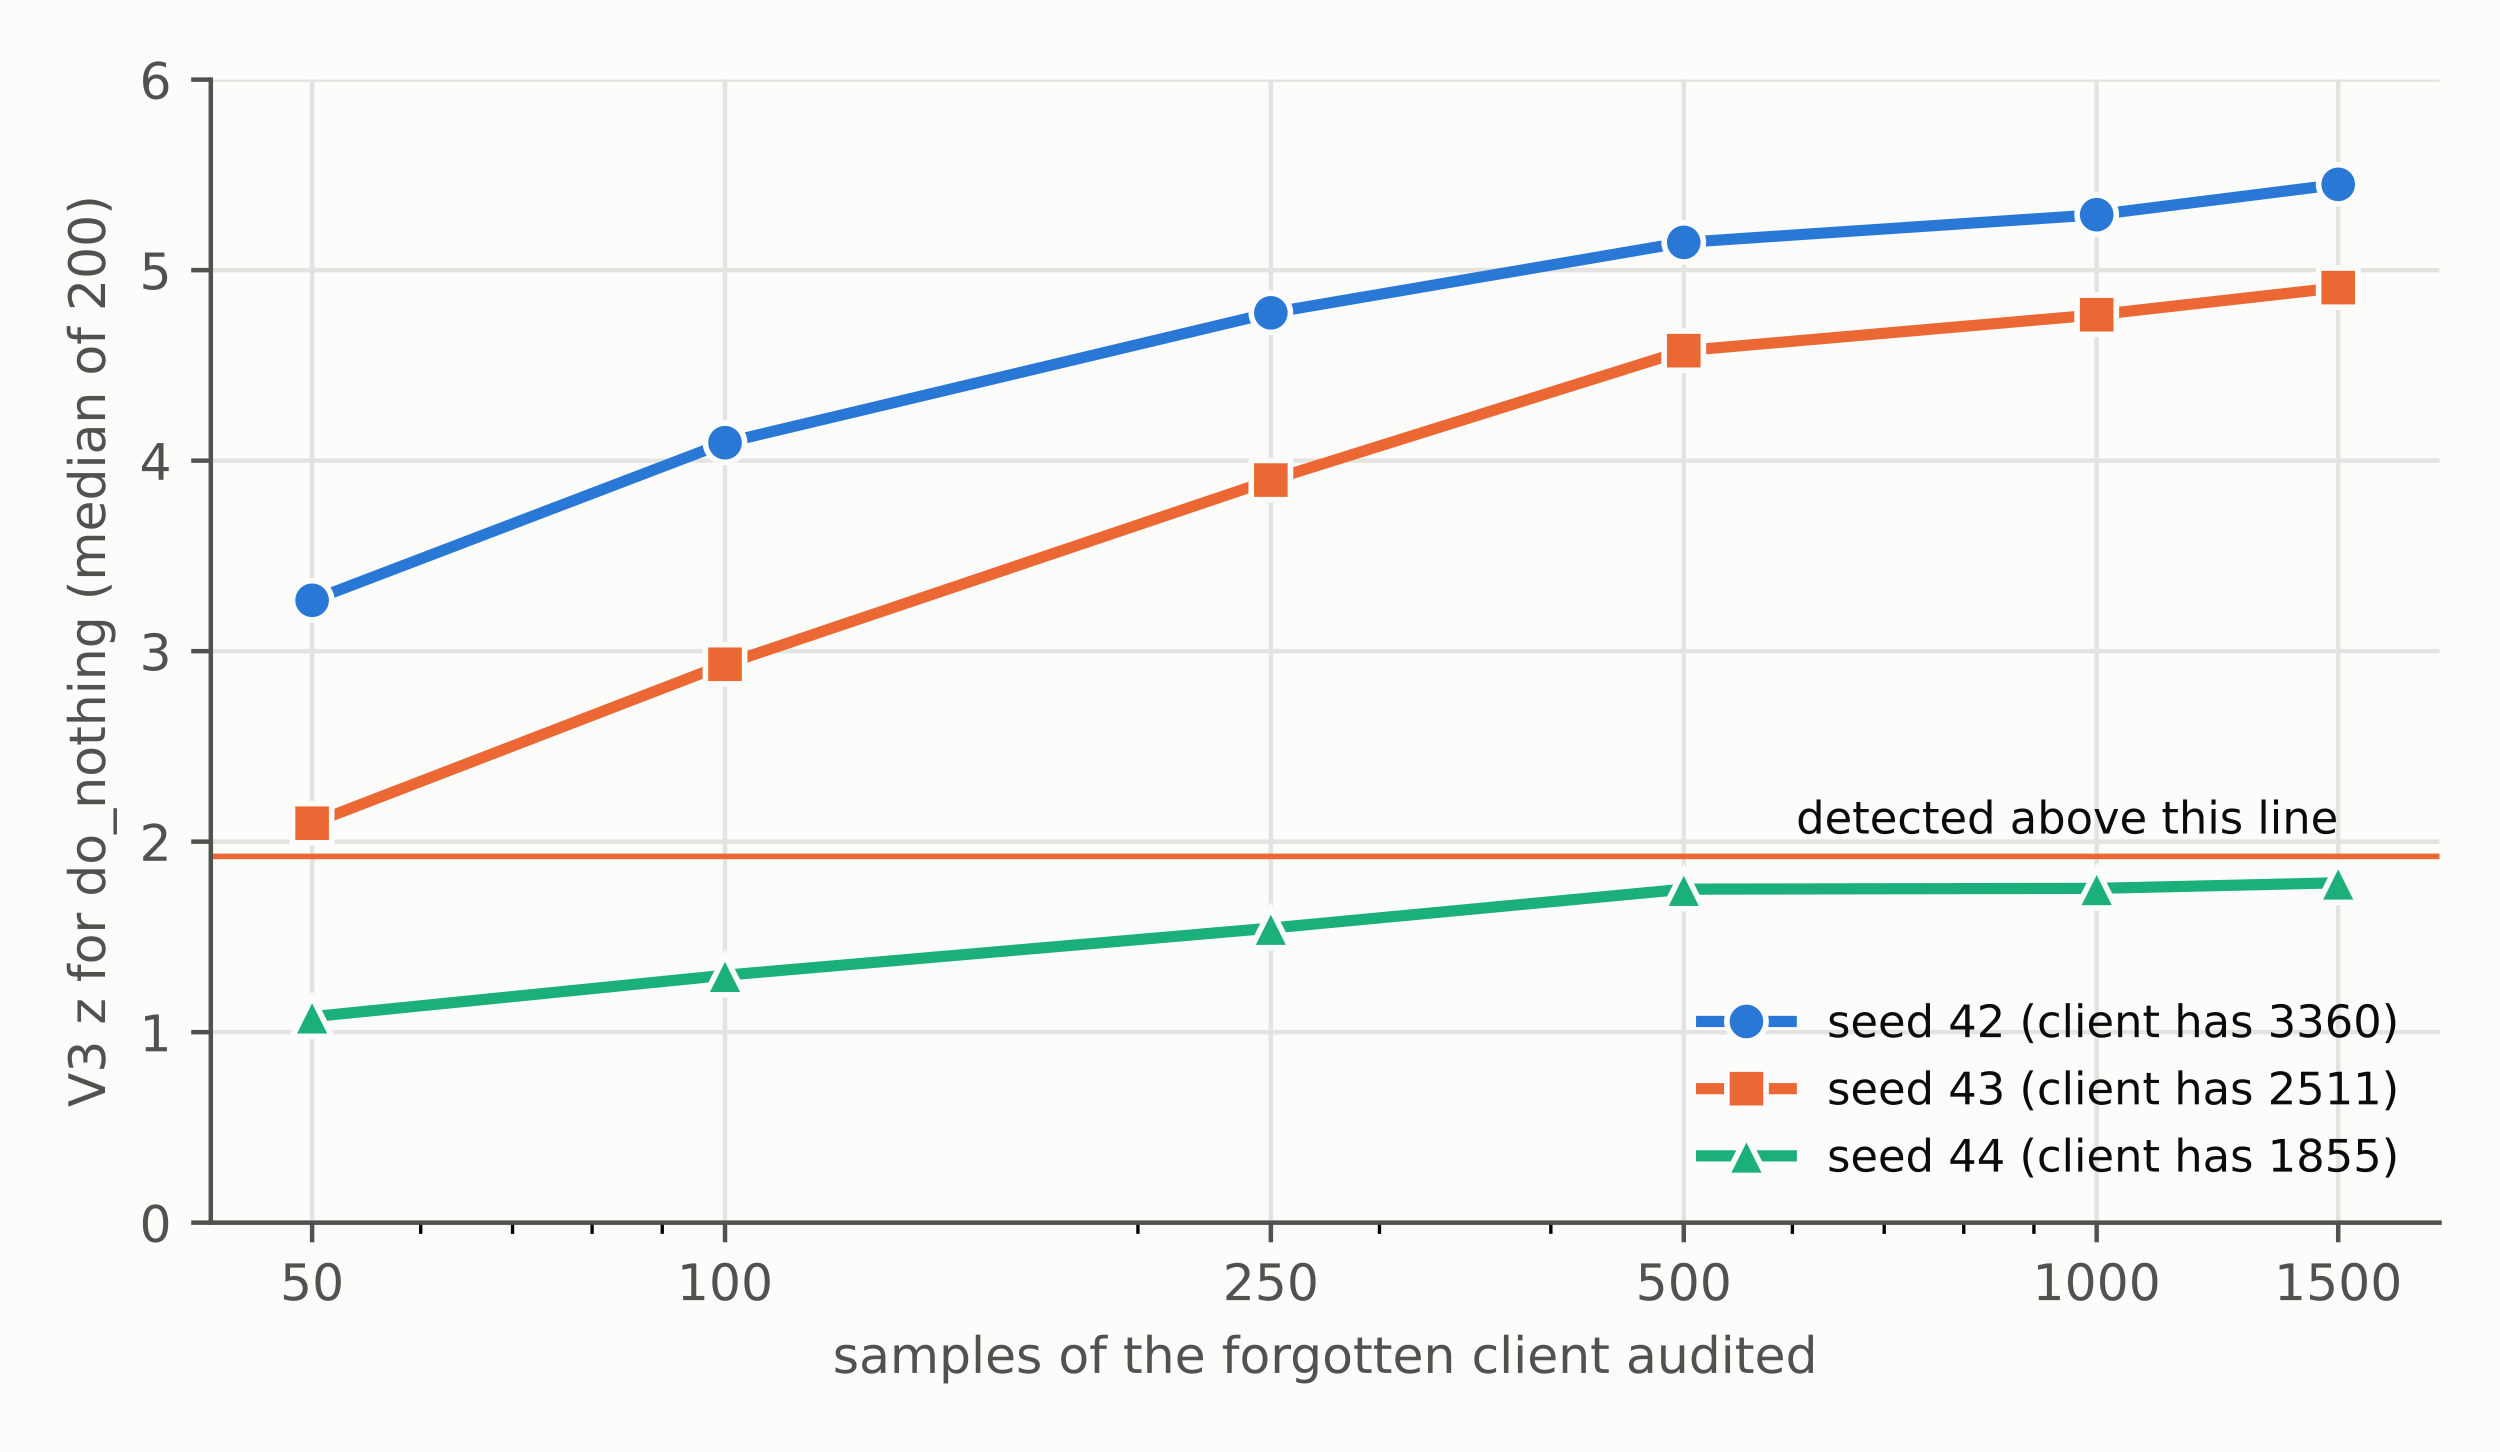
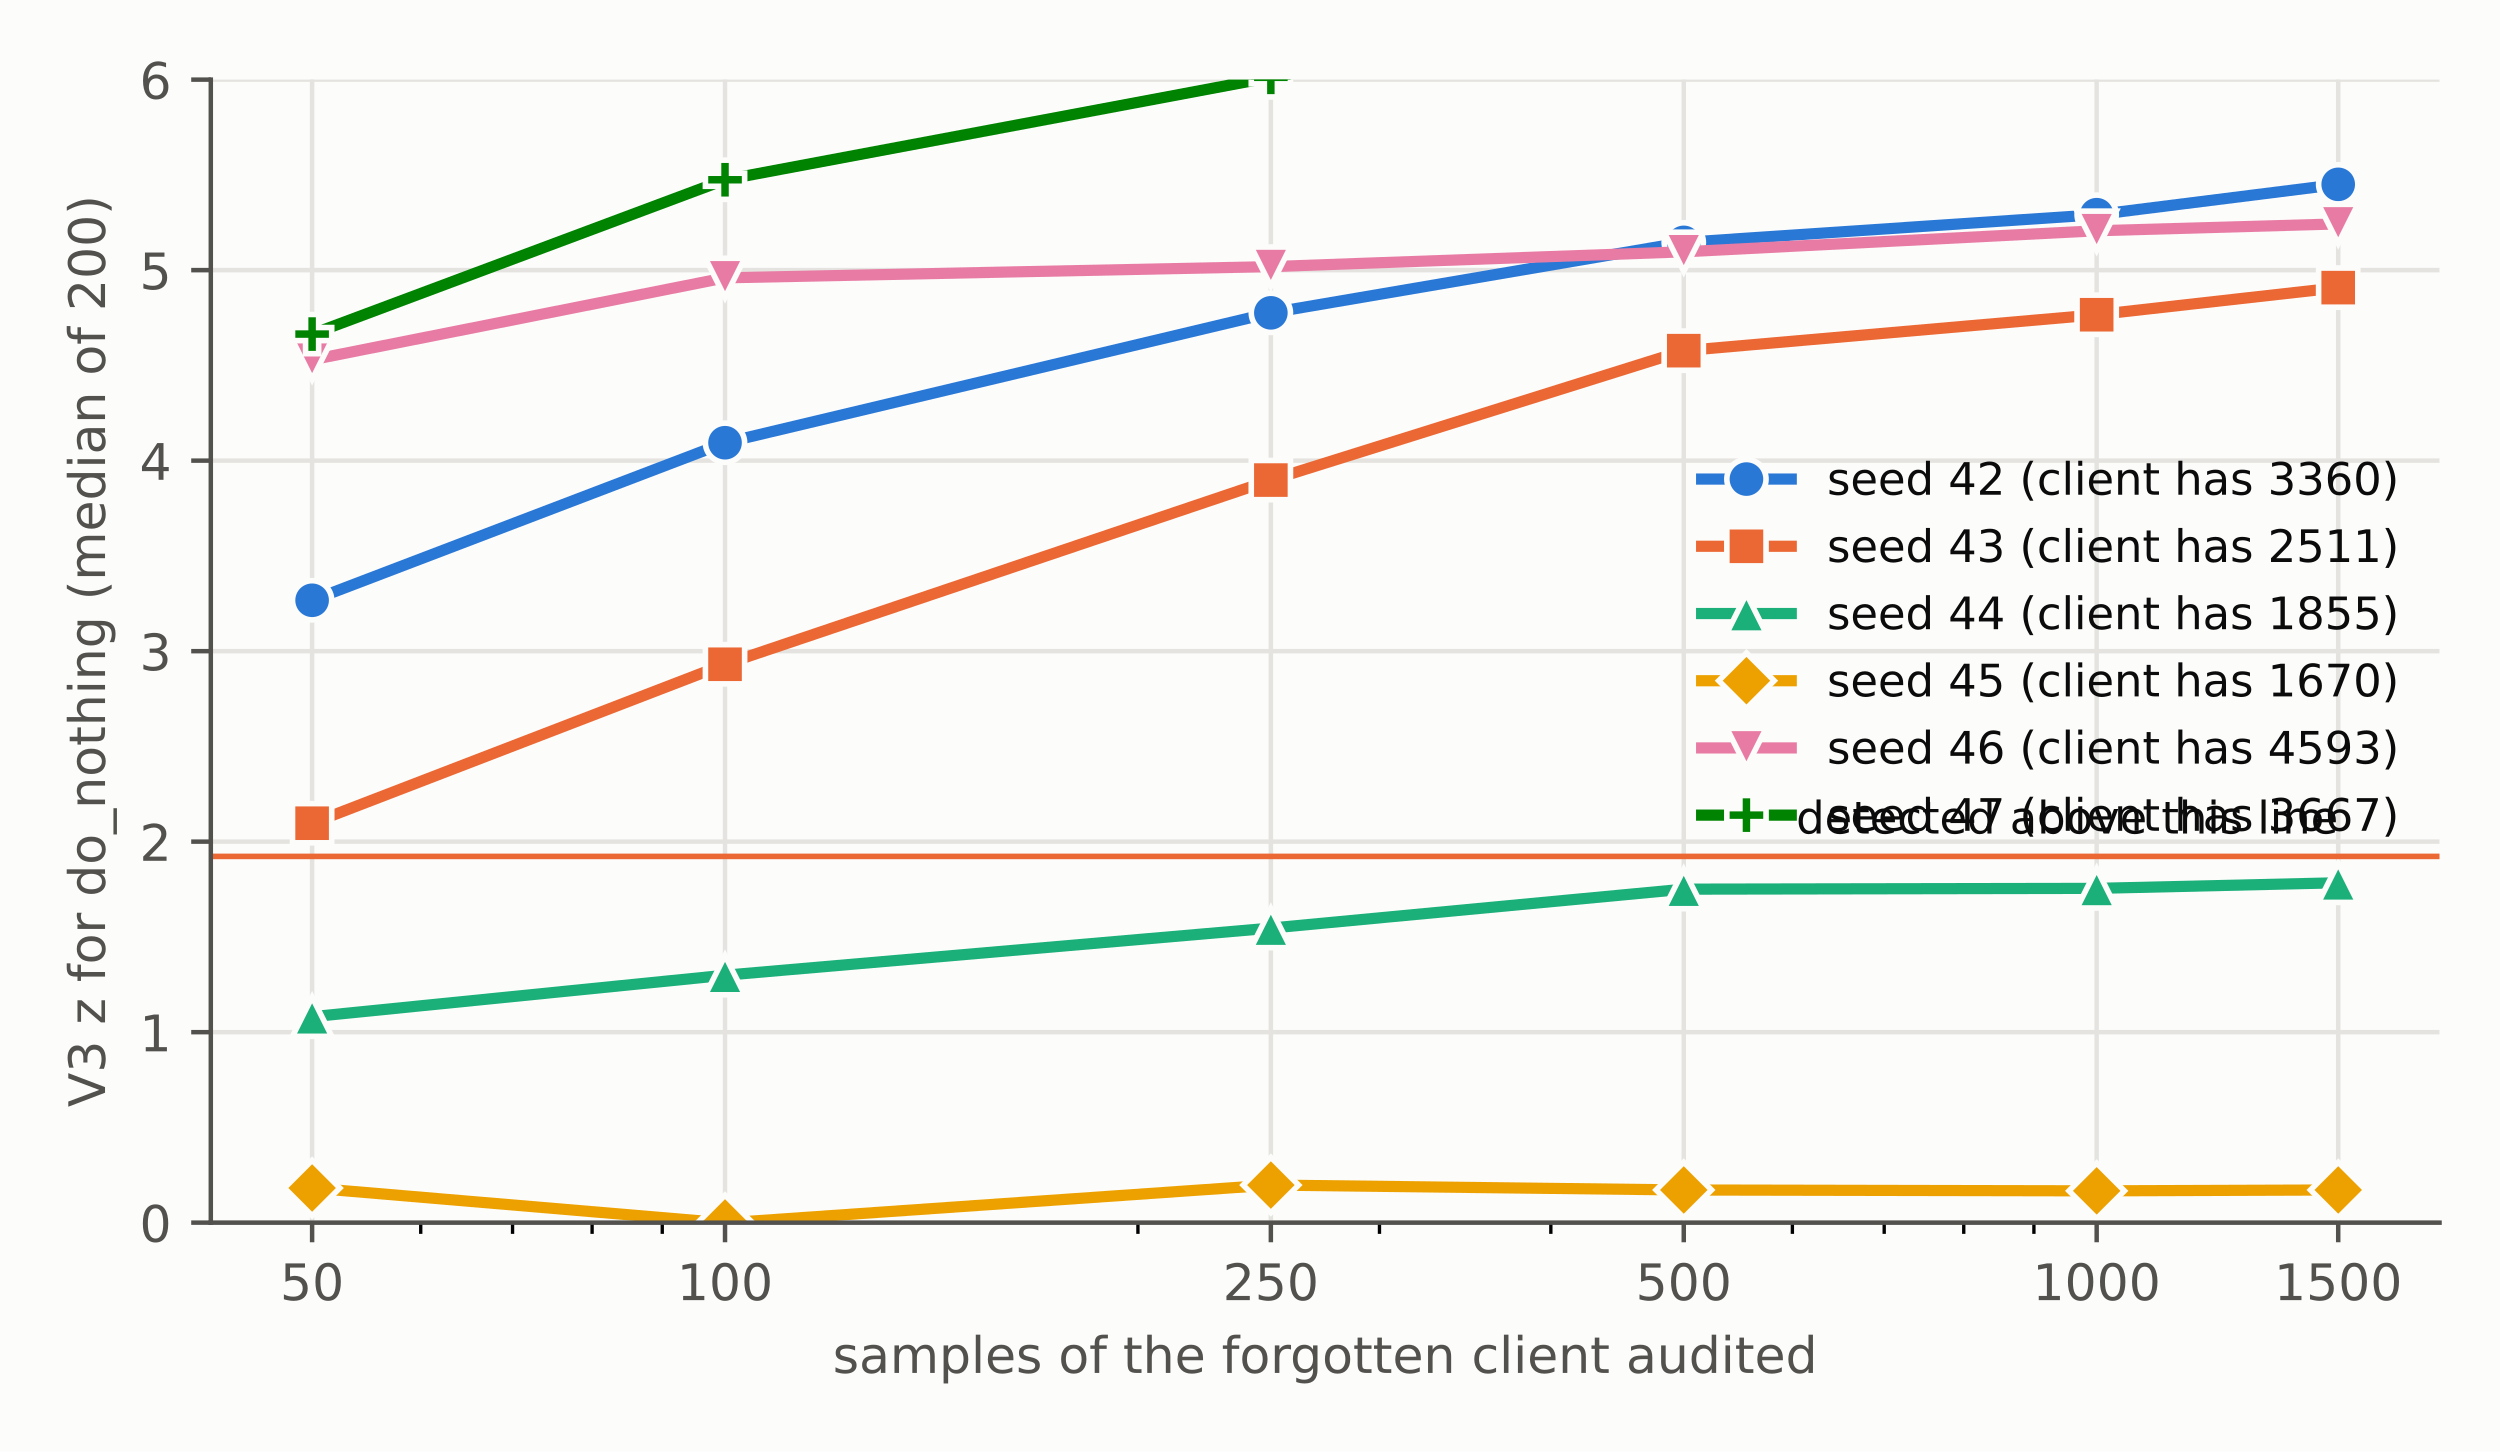
<svg xmlns="http://www.w3.org/2000/svg" xmlns:xlink="http://www.w3.org/1999/xlink" width="446.4pt" height="259.2pt" viewBox="0 0 446.4 259.2" version="1.1">
  <defs>
    <style type="text/css">*{stroke-linejoin: round; stroke-linecap: butt}</style>
  </defs>
  <g id="figure_1">
    <g id="patch_1">
      <path d="M 0 259.2  L 446.4 259.2  L 446.4 0  L 0 0  z " style="fill: #fcfcfb" />
    </g>
    <g id="axes_1">
      <g id="patch_2">
        <path d="M 37.642 218.318  L 435.6 218.318  L 435.6 14.219  L 37.642 14.219  z " style="fill: #fcfcfb" />
      </g>
      <g id="matplotlib.axis_1">
        <g id="xtick_1">
          <g id="line2d_1">
-             <path d="M 55.731 218.318  L 55.731 14.219  " clip-path="url(#p456d088f26)" style="fill: none; stroke: #e4e3df; stroke-width: 0.8; stroke-linecap: square" />
+             <path d="M 55.731 218.318  L 55.731 14.219  " clip-path="url(#pbe829becce)" style="fill: none; stroke: #e4e3df; stroke-width: 0.8; stroke-linecap: square" />
          </g>
          <g id="line2d_2">
            <defs>
-               <path id="m8c1b1ee2b7" d="M 0 0  L 0 3.5  " style="stroke: #52514e; stroke-width: 0.8" />
+               <path id="m761e1041bf" d="M 0 0  L 0 3.5  " style="stroke: #52514e; stroke-width: 0.8" />
            </defs>
            <g>
-               <use xlink:href="#m8c1b1ee2b7" x="55.731" y="218.318" style="fill: #52514e; stroke: #52514e; stroke-width: 0.8" />
+               <use xlink:href="#m761e1041bf" x="55.731" y="218.318" style="fill: #52514e; stroke: #52514e; stroke-width: 0.8" />
            </g>
          </g>
          <g id="text_1">
            <text style="font-size: 9px; font-family: 'DejaVu Sans'; text-anchor: middle; fill: #52514e" x="55.731" y="232.156" transform="rotate(-0 55.7311 232.1558)">50</text>
          </g>
        </g>
        <g id="xtick_2">
          <g id="line2d_3">
-             <path d="M 129.46 218.318  L 129.46 14.219  " clip-path="url(#p456d088f26)" style="fill: none; stroke: #e4e3df; stroke-width: 0.8; stroke-linecap: square" />
+             <path d="M 129.46 218.318  L 129.46 14.219  " clip-path="url(#pbe829becce)" style="fill: none; stroke: #e4e3df; stroke-width: 0.8; stroke-linecap: square" />
          </g>
          <g id="line2d_4">
            <g>
-               <use xlink:href="#m8c1b1ee2b7" x="129.46" y="218.318" style="fill: #52514e; stroke: #52514e; stroke-width: 0.8" />
+               <use xlink:href="#m761e1041bf" x="129.46" y="218.318" style="fill: #52514e; stroke: #52514e; stroke-width: 0.8" />
            </g>
          </g>
          <g id="text_2">
            <text style="font-size: 9px; font-family: 'DejaVu Sans'; text-anchor: middle; fill: #52514e" x="129.46" y="232.156" transform="rotate(-0 129.4601 232.1558)">100</text>
          </g>
        </g>
        <g id="xtick_3">
          <g id="line2d_5">
-             <path d="M 226.924 218.318  L 226.924 14.219  " clip-path="url(#p456d088f26)" style="fill: none; stroke: #e4e3df; stroke-width: 0.8; stroke-linecap: square" />
+             <path d="M 226.924 218.318  L 226.924 14.219  " clip-path="url(#pbe829becce)" style="fill: none; stroke: #e4e3df; stroke-width: 0.8; stroke-linecap: square" />
          </g>
          <g id="line2d_6">
            <g>
-               <use xlink:href="#m8c1b1ee2b7" x="226.924" y="218.318" style="fill: #52514e; stroke: #52514e; stroke-width: 0.8" />
+               <use xlink:href="#m761e1041bf" x="226.924" y="218.318" style="fill: #52514e; stroke: #52514e; stroke-width: 0.8" />
            </g>
          </g>
          <g id="text_3">
            <text style="font-size: 9px; font-family: 'DejaVu Sans'; text-anchor: middle; fill: #52514e" x="226.924" y="232.156" transform="rotate(-0 226.9244 232.1558)">250</text>
          </g>
        </g>
        <g id="xtick_4">
          <g id="line2d_7">
-             <path d="M 300.653 218.318  L 300.653 14.219  " clip-path="url(#p456d088f26)" style="fill: none; stroke: #e4e3df; stroke-width: 0.8; stroke-linecap: square" />
+             <path d="M 300.653 218.318  L 300.653 14.219  " clip-path="url(#pbe829becce)" style="fill: none; stroke: #e4e3df; stroke-width: 0.8; stroke-linecap: square" />
          </g>
          <g id="line2d_8">
            <g>
-               <use xlink:href="#m8c1b1ee2b7" x="300.653" y="218.318" style="fill: #52514e; stroke: #52514e; stroke-width: 0.8" />
+               <use xlink:href="#m761e1041bf" x="300.653" y="218.318" style="fill: #52514e; stroke: #52514e; stroke-width: 0.8" />
            </g>
          </g>
          <g id="text_4">
            <text style="font-size: 9px; font-family: 'DejaVu Sans'; text-anchor: middle; fill: #52514e" x="300.653" y="232.156" transform="rotate(-0 300.6534 232.1558)">500</text>
          </g>
        </g>
        <g id="xtick_5">
          <g id="line2d_9">
-             <path d="M 374.382 218.318  L 374.382 14.219  " clip-path="url(#p456d088f26)" style="fill: none; stroke: #e4e3df; stroke-width: 0.8; stroke-linecap: square" />
+             <path d="M 374.382 218.318  L 374.382 14.219  " clip-path="url(#pbe829becce)" style="fill: none; stroke: #e4e3df; stroke-width: 0.8; stroke-linecap: square" />
          </g>
          <g id="line2d_10">
            <g>
-               <use xlink:href="#m8c1b1ee2b7" x="374.382" y="218.318" style="fill: #52514e; stroke: #52514e; stroke-width: 0.8" />
+               <use xlink:href="#m761e1041bf" x="374.382" y="218.318" style="fill: #52514e; stroke: #52514e; stroke-width: 0.8" />
            </g>
          </g>
          <g id="text_5">
            <text style="font-size: 9px; font-family: 'DejaVu Sans'; text-anchor: middle; fill: #52514e" x="374.382" y="232.156" transform="rotate(-0 374.3823 232.1558)">1000</text>
          </g>
        </g>
        <g id="xtick_6">
          <g id="line2d_11">
-             <path d="M 417.511 218.318  L 417.511 14.219  " clip-path="url(#p456d088f26)" style="fill: none; stroke: #e4e3df; stroke-width: 0.8; stroke-linecap: square" />
+             <path d="M 417.511 218.318  L 417.511 14.219  " clip-path="url(#pbe829becce)" style="fill: none; stroke: #e4e3df; stroke-width: 0.8; stroke-linecap: square" />
          </g>
          <g id="line2d_12">
            <g>
-               <use xlink:href="#m8c1b1ee2b7" x="417.511" y="218.318" style="fill: #52514e; stroke: #52514e; stroke-width: 0.8" />
+               <use xlink:href="#m761e1041bf" x="417.511" y="218.318" style="fill: #52514e; stroke: #52514e; stroke-width: 0.8" />
            </g>
          </g>
          <g id="text_6">
            <text style="font-size: 9px; font-family: 'DejaVu Sans'; text-anchor: middle; fill: #52514e" x="417.511" y="232.156" transform="rotate(-0 417.511 232.1558)">1500</text>
          </g>
        </g>
        <g id="xtick_7">
          <g id="line2d_13">
            <defs>
-               <path id="md88219c2c3" d="M 0 0  L 0 2  " style="stroke: #000000; stroke-width: 0.6" />
+               <path id="m1c2b9c9123" d="M 0 0  L 0 2  " style="stroke: #000000; stroke-width: 0.6" />
            </defs>
            <g>
-               <use xlink:href="#md88219c2c3" x="75.124" y="218.318" style="stroke: #000000; stroke-width: 0.6" />
+               <use xlink:href="#m1c2b9c9123" x="75.124" y="218.318" style="stroke: #000000; stroke-width: 0.6" />
            </g>
          </g>
        </g>
        <g id="xtick_8">
          <g id="line2d_14">
            <g>
-               <use xlink:href="#md88219c2c3" x="91.521" y="218.318" style="stroke: #000000; stroke-width: 0.6" />
+               <use xlink:href="#m1c2b9c9123" x="91.521" y="218.318" style="stroke: #000000; stroke-width: 0.6" />
            </g>
          </g>
        </g>
        <g id="xtick_9">
          <g id="line2d_15">
            <g>
-               <use xlink:href="#md88219c2c3" x="105.725" y="218.318" style="stroke: #000000; stroke-width: 0.6" />
+               <use xlink:href="#m1c2b9c9123" x="105.725" y="218.318" style="stroke: #000000; stroke-width: 0.6" />
            </g>
          </g>
        </g>
        <g id="xtick_10">
          <g id="line2d_16">
            <g>
-               <use xlink:href="#md88219c2c3" x="118.253" y="218.318" style="stroke: #000000; stroke-width: 0.6" />
+               <use xlink:href="#m1c2b9c9123" x="118.253" y="218.318" style="stroke: #000000; stroke-width: 0.6" />
            </g>
          </g>
        </g>
        <g id="xtick_11">
          <g id="line2d_17">
            <g>
-               <use xlink:href="#md88219c2c3" x="203.189" y="218.318" style="stroke: #000000; stroke-width: 0.6" />
+               <use xlink:href="#m1c2b9c9123" x="203.189" y="218.318" style="stroke: #000000; stroke-width: 0.6" />
            </g>
          </g>
        </g>
        <g id="xtick_12">
          <g id="line2d_18">
            <g>
-               <use xlink:href="#md88219c2c3" x="246.318" y="218.318" style="stroke: #000000; stroke-width: 0.6" />
+               <use xlink:href="#m1c2b9c9123" x="246.318" y="218.318" style="stroke: #000000; stroke-width: 0.6" />
            </g>
          </g>
        </g>
        <g id="xtick_13">
          <g id="line2d_19">
            <g>
-               <use xlink:href="#md88219c2c3" x="276.918" y="218.318" style="stroke: #000000; stroke-width: 0.6" />
+               <use xlink:href="#m1c2b9c9123" x="276.918" y="218.318" style="stroke: #000000; stroke-width: 0.6" />
            </g>
          </g>
        </g>
        <g id="xtick_14">
          <g id="line2d_20">
            <g>
-               <use xlink:href="#md88219c2c3" x="320.047" y="218.318" style="stroke: #000000; stroke-width: 0.6" />
+               <use xlink:href="#m1c2b9c9123" x="320.047" y="218.318" style="stroke: #000000; stroke-width: 0.6" />
            </g>
          </g>
        </g>
        <g id="xtick_15">
          <g id="line2d_21">
            <g>
-               <use xlink:href="#md88219c2c3" x="336.443" y="218.318" style="stroke: #000000; stroke-width: 0.6" />
+               <use xlink:href="#m1c2b9c9123" x="336.443" y="218.318" style="stroke: #000000; stroke-width: 0.6" />
            </g>
          </g>
        </g>
        <g id="xtick_16">
          <g id="line2d_22">
            <g>
-               <use xlink:href="#md88219c2c3" x="350.647" y="218.318" style="stroke: #000000; stroke-width: 0.6" />
+               <use xlink:href="#m1c2b9c9123" x="350.647" y="218.318" style="stroke: #000000; stroke-width: 0.6" />
            </g>
          </g>
        </g>
        <g id="xtick_17">
          <g id="line2d_23">
            <g>
-               <use xlink:href="#md88219c2c3" x="363.175" y="218.318" style="stroke: #000000; stroke-width: 0.6" />
+               <use xlink:href="#m1c2b9c9123" x="363.175" y="218.318" style="stroke: #000000; stroke-width: 0.6" />
            </g>
          </g>
        </g>
        <g id="text_7">
          <text style="font-size: 9px; font-family: 'DejaVu Sans'; text-anchor: middle; fill: #52514e" x="236.621" y="245.156" transform="rotate(-0 236.6211 245.1565)">samples of the forgotten client audited</text>
        </g>
      </g>
      <g id="matplotlib.axis_2">
        <g id="ytick_1">
          <g id="line2d_24">
-             <path d="M 37.642 218.318  L 435.6 218.318  " clip-path="url(#p456d088f26)" style="fill: none; stroke: #e4e3df; stroke-width: 0.8; stroke-linecap: square" />
+             <path d="M 37.642 218.318  L 435.6 218.318  " clip-path="url(#pbe829becce)" style="fill: none; stroke: #e4e3df; stroke-width: 0.8; stroke-linecap: square" />
          </g>
          <g id="line2d_25">
            <defs>
-               <path id="m68ddbbde58" d="M 0 0  L -3.5 0  " style="stroke: #52514e; stroke-width: 0.8" />
+               <path id="ma93db9cdf0" d="M 0 0  L -3.5 0  " style="stroke: #52514e; stroke-width: 0.8" />
            </defs>
            <g>
-               <use xlink:href="#m68ddbbde58" x="37.642" y="218.318" style="fill: #52514e; stroke: #52514e; stroke-width: 0.8" />
+               <use xlink:href="#ma93db9cdf0" x="37.642" y="218.318" style="fill: #52514e; stroke: #52514e; stroke-width: 0.8" />
            </g>
          </g>
          <g id="text_8">
            <text style="font-size: 9px; font-family: 'DejaVu Sans'; text-anchor: end; fill: #52514e" x="30.642" y="221.737" transform="rotate(-0 30.64211 221.7368)">0</text>
          </g>
        </g>
        <g id="ytick_2">
          <g id="line2d_26">
-             <path d="M 37.642 184.301  L 435.6 184.301  " clip-path="url(#p456d088f26)" style="fill: none; stroke: #e4e3df; stroke-width: 0.8; stroke-linecap: square" />
+             <path d="M 37.642 184.301  L 435.6 184.301  " clip-path="url(#pbe829becce)" style="fill: none; stroke: #e4e3df; stroke-width: 0.8; stroke-linecap: square" />
          </g>
          <g id="line2d_27">
            <g>
-               <use xlink:href="#m68ddbbde58" x="37.642" y="184.301" style="fill: #52514e; stroke: #52514e; stroke-width: 0.8" />
+               <use xlink:href="#ma93db9cdf0" x="37.642" y="184.301" style="fill: #52514e; stroke: #52514e; stroke-width: 0.8" />
            </g>
          </g>
          <g id="text_9">
            <text style="font-size: 9px; font-family: 'DejaVu Sans'; text-anchor: end; fill: #52514e" x="30.642" y="187.72" transform="rotate(-0 30.64211 187.7203)">1</text>
          </g>
        </g>
        <g id="ytick_3">
          <g id="line2d_28">
-             <path d="M 37.642 150.285  L 435.6 150.285  " clip-path="url(#p456d088f26)" style="fill: none; stroke: #e4e3df; stroke-width: 0.8; stroke-linecap: square" />
+             <path d="M 37.642 150.285  L 435.6 150.285  " clip-path="url(#pbe829becce)" style="fill: none; stroke: #e4e3df; stroke-width: 0.8; stroke-linecap: square" />
          </g>
          <g id="line2d_29">
            <g>
-               <use xlink:href="#m68ddbbde58" x="37.642" y="150.285" style="fill: #52514e; stroke: #52514e; stroke-width: 0.8" />
+               <use xlink:href="#ma93db9cdf0" x="37.642" y="150.285" style="fill: #52514e; stroke: #52514e; stroke-width: 0.8" />
            </g>
          </g>
          <g id="text_10">
            <text style="font-size: 9px; font-family: 'DejaVu Sans'; text-anchor: end; fill: #52514e" x="30.642" y="153.704" transform="rotate(-0 30.64211 153.7039)">2</text>
          </g>
        </g>
        <g id="ytick_4">
          <g id="line2d_30">
-             <path d="M 37.642 116.268  L 435.6 116.268  " clip-path="url(#p456d088f26)" style="fill: none; stroke: #e4e3df; stroke-width: 0.8; stroke-linecap: square" />
+             <path d="M 37.642 116.268  L 435.6 116.268  " clip-path="url(#pbe829becce)" style="fill: none; stroke: #e4e3df; stroke-width: 0.8; stroke-linecap: square" />
          </g>
          <g id="line2d_31">
            <g>
-               <use xlink:href="#m68ddbbde58" x="37.642" y="116.268" style="fill: #52514e; stroke: #52514e; stroke-width: 0.8" />
+               <use xlink:href="#ma93db9cdf0" x="37.642" y="116.268" style="fill: #52514e; stroke: #52514e; stroke-width: 0.8" />
            </g>
          </g>
          <g id="text_11">
            <text style="font-size: 9px; font-family: 'DejaVu Sans'; text-anchor: end; fill: #52514e" x="30.642" y="119.687" transform="rotate(-0 30.64211 119.6874)">3</text>
          </g>
        </g>
        <g id="ytick_5">
          <g id="line2d_32">
-             <path d="M 37.642 82.252  L 435.6 82.252  " clip-path="url(#p456d088f26)" style="fill: none; stroke: #e4e3df; stroke-width: 0.8; stroke-linecap: square" />
+             <path d="M 37.642 82.252  L 435.6 82.252  " clip-path="url(#pbe829becce)" style="fill: none; stroke: #e4e3df; stroke-width: 0.8; stroke-linecap: square" />
          </g>
          <g id="line2d_33">
            <g>
-               <use xlink:href="#m68ddbbde58" x="37.642" y="82.252" style="fill: #52514e; stroke: #52514e; stroke-width: 0.8" />
+               <use xlink:href="#ma93db9cdf0" x="37.642" y="82.252" style="fill: #52514e; stroke: #52514e; stroke-width: 0.8" />
            </g>
          </g>
          <g id="text_12">
            <text style="font-size: 9px; font-family: 'DejaVu Sans'; text-anchor: end; fill: #52514e" x="30.642" y="85.671" transform="rotate(-0 30.64211 85.67087)">4</text>
          </g>
        </g>
        <g id="ytick_6">
          <g id="line2d_34">
-             <path d="M 37.642 48.235  L 435.6 48.235  " clip-path="url(#p456d088f26)" style="fill: none; stroke: #e4e3df; stroke-width: 0.8; stroke-linecap: square" />
+             <path d="M 37.642 48.235  L 435.6 48.235  " clip-path="url(#pbe829becce)" style="fill: none; stroke: #e4e3df; stroke-width: 0.8; stroke-linecap: square" />
          </g>
          <g id="line2d_35">
            <g>
-               <use xlink:href="#m68ddbbde58" x="37.642" y="48.235" style="fill: #52514e; stroke: #52514e; stroke-width: 0.8" />
+               <use xlink:href="#ma93db9cdf0" x="37.642" y="48.235" style="fill: #52514e; stroke: #52514e; stroke-width: 0.8" />
            </g>
          </g>
          <g id="text_13">
            <text style="font-size: 9px; font-family: 'DejaVu Sans'; text-anchor: end; fill: #52514e" x="30.642" y="51.654" transform="rotate(-0 30.64211 51.65438)">5</text>
          </g>
        </g>
        <g id="ytick_7">
          <g id="line2d_36">
-             <path d="M 37.642 14.219  L 435.6 14.219  " clip-path="url(#p456d088f26)" style="fill: none; stroke: #e4e3df; stroke-width: 0.8; stroke-linecap: square" />
+             <path d="M 37.642 14.219  L 435.6 14.219  " clip-path="url(#pbe829becce)" style="fill: none; stroke: #e4e3df; stroke-width: 0.8; stroke-linecap: square" />
          </g>
          <g id="line2d_37">
            <g>
-               <use xlink:href="#m68ddbbde58" x="37.642" y="14.219" style="fill: #52514e; stroke: #52514e; stroke-width: 0.8" />
+               <use xlink:href="#ma93db9cdf0" x="37.642" y="14.219" style="fill: #52514e; stroke: #52514e; stroke-width: 0.8" />
            </g>
          </g>
          <g id="text_14">
            <text style="font-size: 9px; font-family: 'DejaVu Sans'; text-anchor: end; fill: #52514e" x="30.642" y="17.638" transform="rotate(-0 30.64211 17.63789)">6</text>
          </g>
        </g>
        <g id="text_15">
          <text style="font-size: 9px; font-family: 'DejaVu Sans'; text-anchor: middle; fill: #52514e" x="18.754" y="116.268" transform="rotate(-90 18.75375 116.2684)">V3 z for do_nothing (median of 200)</text>
        </g>
      </g>
      <g id="line2d_38">
-         <path d="M 55.731 107.187  L 129.46 79.053  L 226.924 55.86  L 300.653 43.279  L 374.382 38.335  L 417.511 32.919  " clip-path="url(#p456d088f26)" style="fill: none; stroke: #2a78d6; stroke-width: 2; stroke-linecap: square" />
-         <defs>
-           <path id="mebdeb863cf" d="M 0 3.5  C 0.928 3.5 1.819 3.131 2.475 2.475  C 3.131 1.819 3.5 0.928 3.5 0  C 3.5 -0.928 3.131 -1.819 2.475 -2.475  C 1.819 -3.131 0.928 -3.5 0 -3.5  C -0.928 -3.5 -1.819 -3.131 -2.475 -2.475  C -3.131 -1.819 -3.5 -0.928 -3.5 0  C -3.5 0.928 -3.131 1.819 -2.475 2.475  C -1.819 3.131 -0.928 3.5 0 3.5  z " style="stroke: #fcfcfb" />
-         </defs>
-         <g clip-path="url(#p456d088f26)">
-           <use xlink:href="#mebdeb863cf" x="55.731" y="107.187" style="fill: #2a78d6; stroke: #fcfcfb" />
-           <use xlink:href="#mebdeb863cf" x="129.46" y="79.053" style="fill: #2a78d6; stroke: #fcfcfb" />
-           <use xlink:href="#mebdeb863cf" x="226.924" y="55.86" style="fill: #2a78d6; stroke: #fcfcfb" />
-           <use xlink:href="#mebdeb863cf" x="300.653" y="43.279" style="fill: #2a78d6; stroke: #fcfcfb" />
-           <use xlink:href="#mebdeb863cf" x="374.382" y="38.335" style="fill: #2a78d6; stroke: #fcfcfb" />
-           <use xlink:href="#mebdeb863cf" x="417.511" y="32.919" style="fill: #2a78d6; stroke: #fcfcfb" />
+         <path d="M 55.731 107.187  L 129.46 79.053  L 226.924 55.86  L 300.653 43.279  L 374.382 38.335  L 417.511 32.919  " clip-path="url(#pbe829becce)" style="fill: none; stroke: #2a78d6; stroke-width: 2; stroke-linecap: square" />
+         <defs>
+           <path id="m6eac8f823f" d="M 0 3.5  C 0.928 3.5 1.819 3.131 2.475 2.475  C 3.131 1.819 3.5 0.928 3.5 0  C 3.5 -0.928 3.131 -1.819 2.475 -2.475  C 1.819 -3.131 0.928 -3.5 0 -3.5  C -0.928 -3.5 -1.819 -3.131 -2.475 -2.475  C -3.131 -1.819 -3.5 -0.928 -3.5 0  C -3.5 0.928 -3.131 1.819 -2.475 2.475  C -1.819 3.131 -0.928 3.5 0 3.5  z " style="stroke: #fcfcfb" />
+         </defs>
+         <g clip-path="url(#pbe829becce)">
+           <use xlink:href="#m6eac8f823f" x="55.731" y="107.187" style="fill: #2a78d6; stroke: #fcfcfb" />
+           <use xlink:href="#m6eac8f823f" x="129.46" y="79.053" style="fill: #2a78d6; stroke: #fcfcfb" />
+           <use xlink:href="#m6eac8f823f" x="226.924" y="55.86" style="fill: #2a78d6; stroke: #fcfcfb" />
+           <use xlink:href="#m6eac8f823f" x="300.653" y="43.279" style="fill: #2a78d6; stroke: #fcfcfb" />
+           <use xlink:href="#m6eac8f823f" x="374.382" y="38.335" style="fill: #2a78d6; stroke: #fcfcfb" />
+           <use xlink:href="#m6eac8f823f" x="417.511" y="32.919" style="fill: #2a78d6; stroke: #fcfcfb" />
        </g>
      </g>
      <g id="line2d_39">
-         <path d="M 55.731 146.994  L 129.46 118.609  L 226.924 85.723  L 300.653 62.616  L 374.382 56.2  L 417.511 51.358  " clip-path="url(#p456d088f26)" style="fill: none; stroke: #eb6834; stroke-width: 2; stroke-linecap: square" />
-         <defs>
-           <path id="m0a31fcf5c6" d="M -3.5 3.5  L 3.5 3.5  L 3.5 -3.5  L -3.5 -3.5  z " style="stroke: #fcfcfb; stroke-linejoin: miter" />
-         </defs>
-         <g clip-path="url(#p456d088f26)">
-           <use xlink:href="#m0a31fcf5c6" x="55.731" y="146.994" style="fill: #eb6834; stroke: #fcfcfb; stroke-linejoin: miter" />
-           <use xlink:href="#m0a31fcf5c6" x="129.46" y="118.609" style="fill: #eb6834; stroke: #fcfcfb; stroke-linejoin: miter" />
-           <use xlink:href="#m0a31fcf5c6" x="226.924" y="85.723" style="fill: #eb6834; stroke: #fcfcfb; stroke-linejoin: miter" />
-           <use xlink:href="#m0a31fcf5c6" x="300.653" y="62.616" style="fill: #eb6834; stroke: #fcfcfb; stroke-linejoin: miter" />
-           <use xlink:href="#m0a31fcf5c6" x="374.382" y="56.2" style="fill: #eb6834; stroke: #fcfcfb; stroke-linejoin: miter" />
-           <use xlink:href="#m0a31fcf5c6" x="417.511" y="51.358" style="fill: #eb6834; stroke: #fcfcfb; stroke-linejoin: miter" />
+         <path d="M 55.731 146.994  L 129.46 118.609  L 226.924 85.723  L 300.653 62.616  L 374.382 56.2  L 417.511 51.358  " clip-path="url(#pbe829becce)" style="fill: none; stroke: #eb6834; stroke-width: 2; stroke-linecap: square" />
+         <defs>
+           <path id="m2583c6654f" d="M -3.5 3.5  L 3.5 3.5  L 3.5 -3.5  L -3.5 -3.5  z " style="stroke: #fcfcfb; stroke-linejoin: miter" />
+         </defs>
+         <g clip-path="url(#pbe829becce)">
+           <use xlink:href="#m2583c6654f" x="55.731" y="146.994" style="fill: #eb6834; stroke: #fcfcfb; stroke-linejoin: miter" />
+           <use xlink:href="#m2583c6654f" x="129.46" y="118.609" style="fill: #eb6834; stroke: #fcfcfb; stroke-linejoin: miter" />
+           <use xlink:href="#m2583c6654f" x="226.924" y="85.723" style="fill: #eb6834; stroke: #fcfcfb; stroke-linejoin: miter" />
+           <use xlink:href="#m2583c6654f" x="300.653" y="62.616" style="fill: #eb6834; stroke: #fcfcfb; stroke-linejoin: miter" />
+           <use xlink:href="#m2583c6654f" x="374.382" y="56.2" style="fill: #eb6834; stroke: #fcfcfb; stroke-linejoin: miter" />
+           <use xlink:href="#m2583c6654f" x="417.511" y="51.358" style="fill: #eb6834; stroke: #fcfcfb; stroke-linejoin: miter" />
        </g>
      </g>
      <g id="line2d_40">
-         <path d="M 55.731 181.542  L 129.46 174.135  L 226.924 165.718  L 300.653 158.767  L 374.382 158.627  L 417.511 157.628  " clip-path="url(#p456d088f26)" style="fill: none; stroke: #1baf7a; stroke-width: 2; stroke-linecap: square" />
-         <defs>
-           <path id="m953b9fff59" d="M 0 -3.5  L -3.5 3.5  L 3.5 3.5  z " style="stroke: #fcfcfb; stroke-linejoin: miter" />
-         </defs>
-         <g clip-path="url(#p456d088f26)">
-           <use xlink:href="#m953b9fff59" x="55.731" y="181.542" style="fill: #1baf7a; stroke: #fcfcfb; stroke-linejoin: miter" />
-           <use xlink:href="#m953b9fff59" x="129.46" y="174.135" style="fill: #1baf7a; stroke: #fcfcfb; stroke-linejoin: miter" />
-           <use xlink:href="#m953b9fff59" x="226.924" y="165.718" style="fill: #1baf7a; stroke: #fcfcfb; stroke-linejoin: miter" />
-           <use xlink:href="#m953b9fff59" x="300.653" y="158.767" style="fill: #1baf7a; stroke: #fcfcfb; stroke-linejoin: miter" />
-           <use xlink:href="#m953b9fff59" x="374.382" y="158.627" style="fill: #1baf7a; stroke: #fcfcfb; stroke-linejoin: miter" />
-           <use xlink:href="#m953b9fff59" x="417.511" y="157.628" style="fill: #1baf7a; stroke: #fcfcfb; stroke-linejoin: miter" />
+         <path d="M 55.731 181.542  L 129.46 174.135  L 226.924 165.718  L 300.653 158.767  L 374.382 158.627  L 417.511 157.628  " clip-path="url(#pbe829becce)" style="fill: none; stroke: #1baf7a; stroke-width: 2; stroke-linecap: square" />
+         <defs>
+           <path id="m7d9546b2f3" d="M 0 -3.5  L -3.5 3.5  L 3.5 3.5  z " style="stroke: #fcfcfb; stroke-linejoin: miter" />
+         </defs>
+         <g clip-path="url(#pbe829becce)">
+           <use xlink:href="#m7d9546b2f3" x="55.731" y="181.542" style="fill: #1baf7a; stroke: #fcfcfb; stroke-linejoin: miter" />
+           <use xlink:href="#m7d9546b2f3" x="129.46" y="174.135" style="fill: #1baf7a; stroke: #fcfcfb; stroke-linejoin: miter" />
+           <use xlink:href="#m7d9546b2f3" x="226.924" y="165.718" style="fill: #1baf7a; stroke: #fcfcfb; stroke-linejoin: miter" />
+           <use xlink:href="#m7d9546b2f3" x="300.653" y="158.767" style="fill: #1baf7a; stroke: #fcfcfb; stroke-linejoin: miter" />
+           <use xlink:href="#m7d9546b2f3" x="374.382" y="158.627" style="fill: #1baf7a; stroke: #fcfcfb; stroke-linejoin: miter" />
+           <use xlink:href="#m7d9546b2f3" x="417.511" y="157.628" style="fill: #1baf7a; stroke: #fcfcfb; stroke-linejoin: miter" />
        </g>
      </g>
      <g id="line2d_41">
-         <path d="M 37.642 152.918  L 435.6 152.918  " clip-path="url(#p456d088f26)" style="fill: none; stroke: #eb6834; stroke-linecap: square" />
+         <path d="M 55.731 212.13  L 129.46 218.37  L 226.924 211.605  L 300.653 212.483  L 374.382 212.639  L 417.511 212.48  " clip-path="url(#pbe829becce)" style="fill: none; stroke: #eda100; stroke-width: 2; stroke-linecap: square" />
+         <defs>
+           <path id="m583035b6ea" d="M 0 4.95  L 4.95 0  L 0 -4.95  L -4.95 0  z " style="stroke: #fcfcfb; stroke-linejoin: miter" />
+         </defs>
+         <g clip-path="url(#pbe829becce)">
+           <use xlink:href="#m583035b6ea" x="55.731" y="212.13" style="fill: #eda100; stroke: #fcfcfb; stroke-linejoin: miter" />
+           <use xlink:href="#m583035b6ea" x="129.46" y="218.37" style="fill: #eda100; stroke: #fcfcfb; stroke-linejoin: miter" />
+           <use xlink:href="#m583035b6ea" x="226.924" y="211.605" style="fill: #eda100; stroke: #fcfcfb; stroke-linejoin: miter" />
+           <use xlink:href="#m583035b6ea" x="300.653" y="212.483" style="fill: #eda100; stroke: #fcfcfb; stroke-linejoin: miter" />
+           <use xlink:href="#m583035b6ea" x="374.382" y="212.639" style="fill: #eda100; stroke: #fcfcfb; stroke-linejoin: miter" />
+           <use xlink:href="#m583035b6ea" x="417.511" y="212.48" style="fill: #eda100; stroke: #fcfcfb; stroke-linejoin: miter" />
+         </g>
+       </g>
+       <g id="line2d_42">
+         <path d="M 55.731 64.241  L 129.46 49.61  L 226.924 47.605  L 300.653 44.961  L 374.382 41.202  L 417.511 39.981  " clip-path="url(#pbe829becce)" style="fill: none; stroke: #e87ba4; stroke-width: 2; stroke-linecap: square" />
+         <defs>
+           <path id="m61e7cd9c41" d="M -0 3.5  L 3.5 -3.5  L -3.5 -3.5  z " style="stroke: #fcfcfb; stroke-linejoin: miter" />
+         </defs>
+         <g clip-path="url(#pbe829becce)">
+           <use xlink:href="#m61e7cd9c41" x="55.731" y="64.241" style="fill: #e87ba4; stroke: #fcfcfb; stroke-linejoin: miter" />
+           <use xlink:href="#m61e7cd9c41" x="129.46" y="49.61" style="fill: #e87ba4; stroke: #fcfcfb; stroke-linejoin: miter" />
+           <use xlink:href="#m61e7cd9c41" x="226.924" y="47.605" style="fill: #e87ba4; stroke: #fcfcfb; stroke-linejoin: miter" />
+           <use xlink:href="#m61e7cd9c41" x="300.653" y="44.961" style="fill: #e87ba4; stroke: #fcfcfb; stroke-linejoin: miter" />
+           <use xlink:href="#m61e7cd9c41" x="374.382" y="41.202" style="fill: #e87ba4; stroke: #fcfcfb; stroke-linejoin: miter" />
+           <use xlink:href="#m61e7cd9c41" x="417.511" y="39.981" style="fill: #e87ba4; stroke: #fcfcfb; stroke-linejoin: miter" />
+         </g>
+       </g>
+       <g id="line2d_43">
+         <path d="M 55.731 59.652  L 129.46 32.097  L 226.924 13.807  L 300.653 1.817  L 374.382 -0.151  L 395.353 -1  " clip-path="url(#pbe829becce)" style="fill: none; stroke: #008300; stroke-width: 2; stroke-linecap: square" />
+         <defs>
+           <path id="m1a206ffff8" d="M -1.167 3.5  L 1.167 3.5  L 1.167 1.167  L 3.5 1.167  L 3.5 -1.167  L 1.167 -1.167  L 1.167 -3.5  L -1.167 -3.5  L -1.167 -1.167  L -3.5 -1.167  L -3.5 1.167  L -1.167 1.167  z " style="stroke: #fcfcfb; stroke-linejoin: miter" />
+         </defs>
+         <g clip-path="url(#pbe829becce)">
+           <use xlink:href="#m1a206ffff8" x="55.731" y="59.652" style="fill: #008300; stroke: #fcfcfb; stroke-linejoin: miter" />
+           <use xlink:href="#m1a206ffff8" x="129.46" y="32.097" style="fill: #008300; stroke: #fcfcfb; stroke-linejoin: miter" />
+           <use xlink:href="#m1a206ffff8" x="226.924" y="13.807" style="fill: #008300; stroke: #fcfcfb; stroke-linejoin: miter" />
+           <use xlink:href="#m1a206ffff8" x="300.653" y="1.817" style="fill: #008300; stroke: #fcfcfb; stroke-linejoin: miter" />
+           <use xlink:href="#m1a206ffff8" x="374.382" y="-0.151" style="fill: #008300; stroke: #fcfcfb; stroke-linejoin: miter" />
+           <use xlink:href="#m1a206ffff8" x="395.353" y="-1" style="fill: #008300; stroke: #fcfcfb; stroke-linejoin: miter" />
+         </g>
+       </g>
+       <g id="line2d_44">
+         <path d="M 37.642 152.918  L 435.6 152.918  " clip-path="url(#pbe829becce)" style="fill: none; stroke: #eb6834; stroke-linecap: square" />
      </g>
      <g id="patch_3">
        <path d="M 37.642 218.318  L 37.642 14.219  " style="fill: none; stroke: #52514e; stroke-width: 0.8; stroke-linejoin: miter; stroke-linecap: square" />
      </g>
      <g id="patch_4">
        <path d="M 37.642 218.318  L 435.6 218.318  " style="fill: none; stroke: #52514e; stroke-width: 0.8; stroke-linejoin: miter; stroke-linecap: square" />
      </g>
      <g id="text_16">
        <text style="font-size: 8px; font-family: 'DejaVu Sans'; text-anchor: end; fill: #0b0b0b" x="417.511" y="148.836" transform="rotate(-0 417.511 148.8363)">detected above this line</text>
      </g>
      <g id="legend_1">
-         <g id="line2d_42">
-           <path d="M 303.844 182.395  L 311.844 182.395  L 319.844 182.395  " style="fill: none; stroke: #2a78d6; stroke-width: 2; stroke-linecap: square" />
-           <g>
-             <use xlink:href="#mebdeb863cf" x="311.844" y="182.395" style="fill: #2a78d6; stroke: #fcfcfb" />
+         <g id="line2d_45">
+           <path d="M 303.844 85.545  L 311.844 85.545  L 319.844 85.545  " style="fill: none; stroke: #2a78d6; stroke-width: 2; stroke-linecap: square" />
+           <g>
+             <use xlink:href="#m6eac8f823f" x="311.844" y="85.545" style="fill: #2a78d6; stroke: #fcfcfb" />
          </g>
        </g>
        <g id="text_17">
-           <text style="font-size: 8px; font-family: 'DejaVu Sans'; text-anchor: start; fill: #0b0b0b" x="326.244" y="185.195" transform="rotate(-0 326.2437 185.1948)">seed 42 (client has 3360)</text>
-         </g>
-         <g id="line2d_43">
-           <path d="M 303.844 194.395  L 311.844 194.395  L 319.844 194.395  " style="fill: none; stroke: #eb6834; stroke-width: 2; stroke-linecap: square" />
-           <g>
-             <use xlink:href="#m0a31fcf5c6" x="311.844" y="194.395" style="fill: #eb6834; stroke: #fcfcfb; stroke-linejoin: miter" />
+           <text style="font-size: 8px; font-family: 'DejaVu Sans'; text-anchor: start; fill: #0b0b0b" x="326.244" y="88.345" transform="rotate(-0 326.2437 88.34529)">seed 42 (client has 3360)</text>
+         </g>
+         <g id="line2d_46">
+           <path d="M 303.844 97.546  L 311.844 97.546  L 319.844 97.546  " style="fill: none; stroke: #eb6834; stroke-width: 2; stroke-linecap: square" />
+           <g>
+             <use xlink:href="#m2583c6654f" x="311.844" y="97.546" style="fill: #eb6834; stroke: #fcfcfb; stroke-linejoin: miter" />
          </g>
        </g>
        <g id="text_18">
-           <text style="font-size: 8px; font-family: 'DejaVu Sans'; text-anchor: start; fill: #0b0b0b" x="326.244" y="197.195" transform="rotate(-0 326.2437 197.1954)">seed 43 (client has 2511)</text>
-         </g>
-         <g id="line2d_44">
-           <path d="M 303.844 206.396  L 311.844 206.396  L 319.844 206.396  " style="fill: none; stroke: #1baf7a; stroke-width: 2; stroke-linecap: square" />
-           <g>
-             <use xlink:href="#m953b9fff59" x="311.844" y="206.396" style="fill: #1baf7a; stroke: #fcfcfb; stroke-linejoin: miter" />
+           <text style="font-size: 8px; font-family: 'DejaVu Sans'; text-anchor: start; fill: #0b0b0b" x="326.244" y="100.346" transform="rotate(-0 326.2437 100.3459)">seed 43 (client has 2511)</text>
+         </g>
+         <g id="line2d_47">
+           <path d="M 303.844 109.547  L 311.844 109.547  L 319.844 109.547  " style="fill: none; stroke: #1baf7a; stroke-width: 2; stroke-linecap: square" />
+           <g>
+             <use xlink:href="#m7d9546b2f3" x="311.844" y="109.547" style="fill: #1baf7a; stroke: #fcfcfb; stroke-linejoin: miter" />
          </g>
        </g>
        <g id="text_19">
-           <text style="font-size: 8px; font-family: 'DejaVu Sans'; text-anchor: start; fill: #0b0b0b" x="326.244" y="209.196" transform="rotate(-0 326.2437 209.196)">seed 44 (client has 1855)</text>
+           <text style="font-size: 8px; font-family: 'DejaVu Sans'; text-anchor: start; fill: #0b0b0b" x="326.244" y="112.347" transform="rotate(-0 326.2437 112.3465)">seed 44 (client has 1855)</text>
+         </g>
+         <g id="line2d_48">
+           <path d="M 303.844 121.547  L 311.844 121.547  L 319.844 121.547  " style="fill: none; stroke: #eda100; stroke-width: 2; stroke-linecap: square" />
+           <g>
+             <use xlink:href="#m583035b6ea" x="311.844" y="121.547" style="fill: #eda100; stroke: #fcfcfb; stroke-linejoin: miter" />
+           </g>
+         </g>
+         <g id="text_20">
+           <text style="font-size: 8px; font-family: 'DejaVu Sans'; text-anchor: start; fill: #0b0b0b" x="326.244" y="124.347" transform="rotate(-0 326.2437 124.3472)">seed 45 (client has 1670)</text>
+         </g>
+         <g id="line2d_49">
+           <path d="M 303.844 133.548  L 311.844 133.548  L 319.844 133.548  " style="fill: none; stroke: #e87ba4; stroke-width: 2; stroke-linecap: square" />
+           <g>
+             <use xlink:href="#m61e7cd9c41" x="311.844" y="133.548" style="fill: #e87ba4; stroke: #fcfcfb; stroke-linejoin: miter" />
+           </g>
+         </g>
+         <g id="text_21">
+           <text style="font-size: 8px; font-family: 'DejaVu Sans'; text-anchor: start; fill: #0b0b0b" x="326.244" y="136.348" transform="rotate(-0 326.2437 136.3478)">seed 46 (client has 4593)</text>
+         </g>
+         <g id="line2d_50">
+           <path d="M 303.844 145.548  L 311.844 145.548  L 319.844 145.548  " style="fill: none; stroke: #008300; stroke-width: 2; stroke-linecap: square" />
+           <g>
+             <use xlink:href="#m1a206ffff8" x="311.844" y="145.548" style="fill: #008300; stroke: #fcfcfb; stroke-linejoin: miter" />
+           </g>
+         </g>
+         <g id="text_22">
+           <text style="font-size: 8px; font-family: 'DejaVu Sans'; text-anchor: start; fill: #0b0b0b" x="326.244" y="148.348" transform="rotate(-0 326.2437 148.3484)">seed 47 (client has 3667)</text>
        </g>
      </g>
    </g>
  </g>
  <defs>
-     <clipPath id="p456d088f26">
+     <clipPath id="pbe829becce">
      <rect x="37.642" y="14.219" width="397.958" height="204.099" />
    </clipPath>
  </defs>
</svg>
